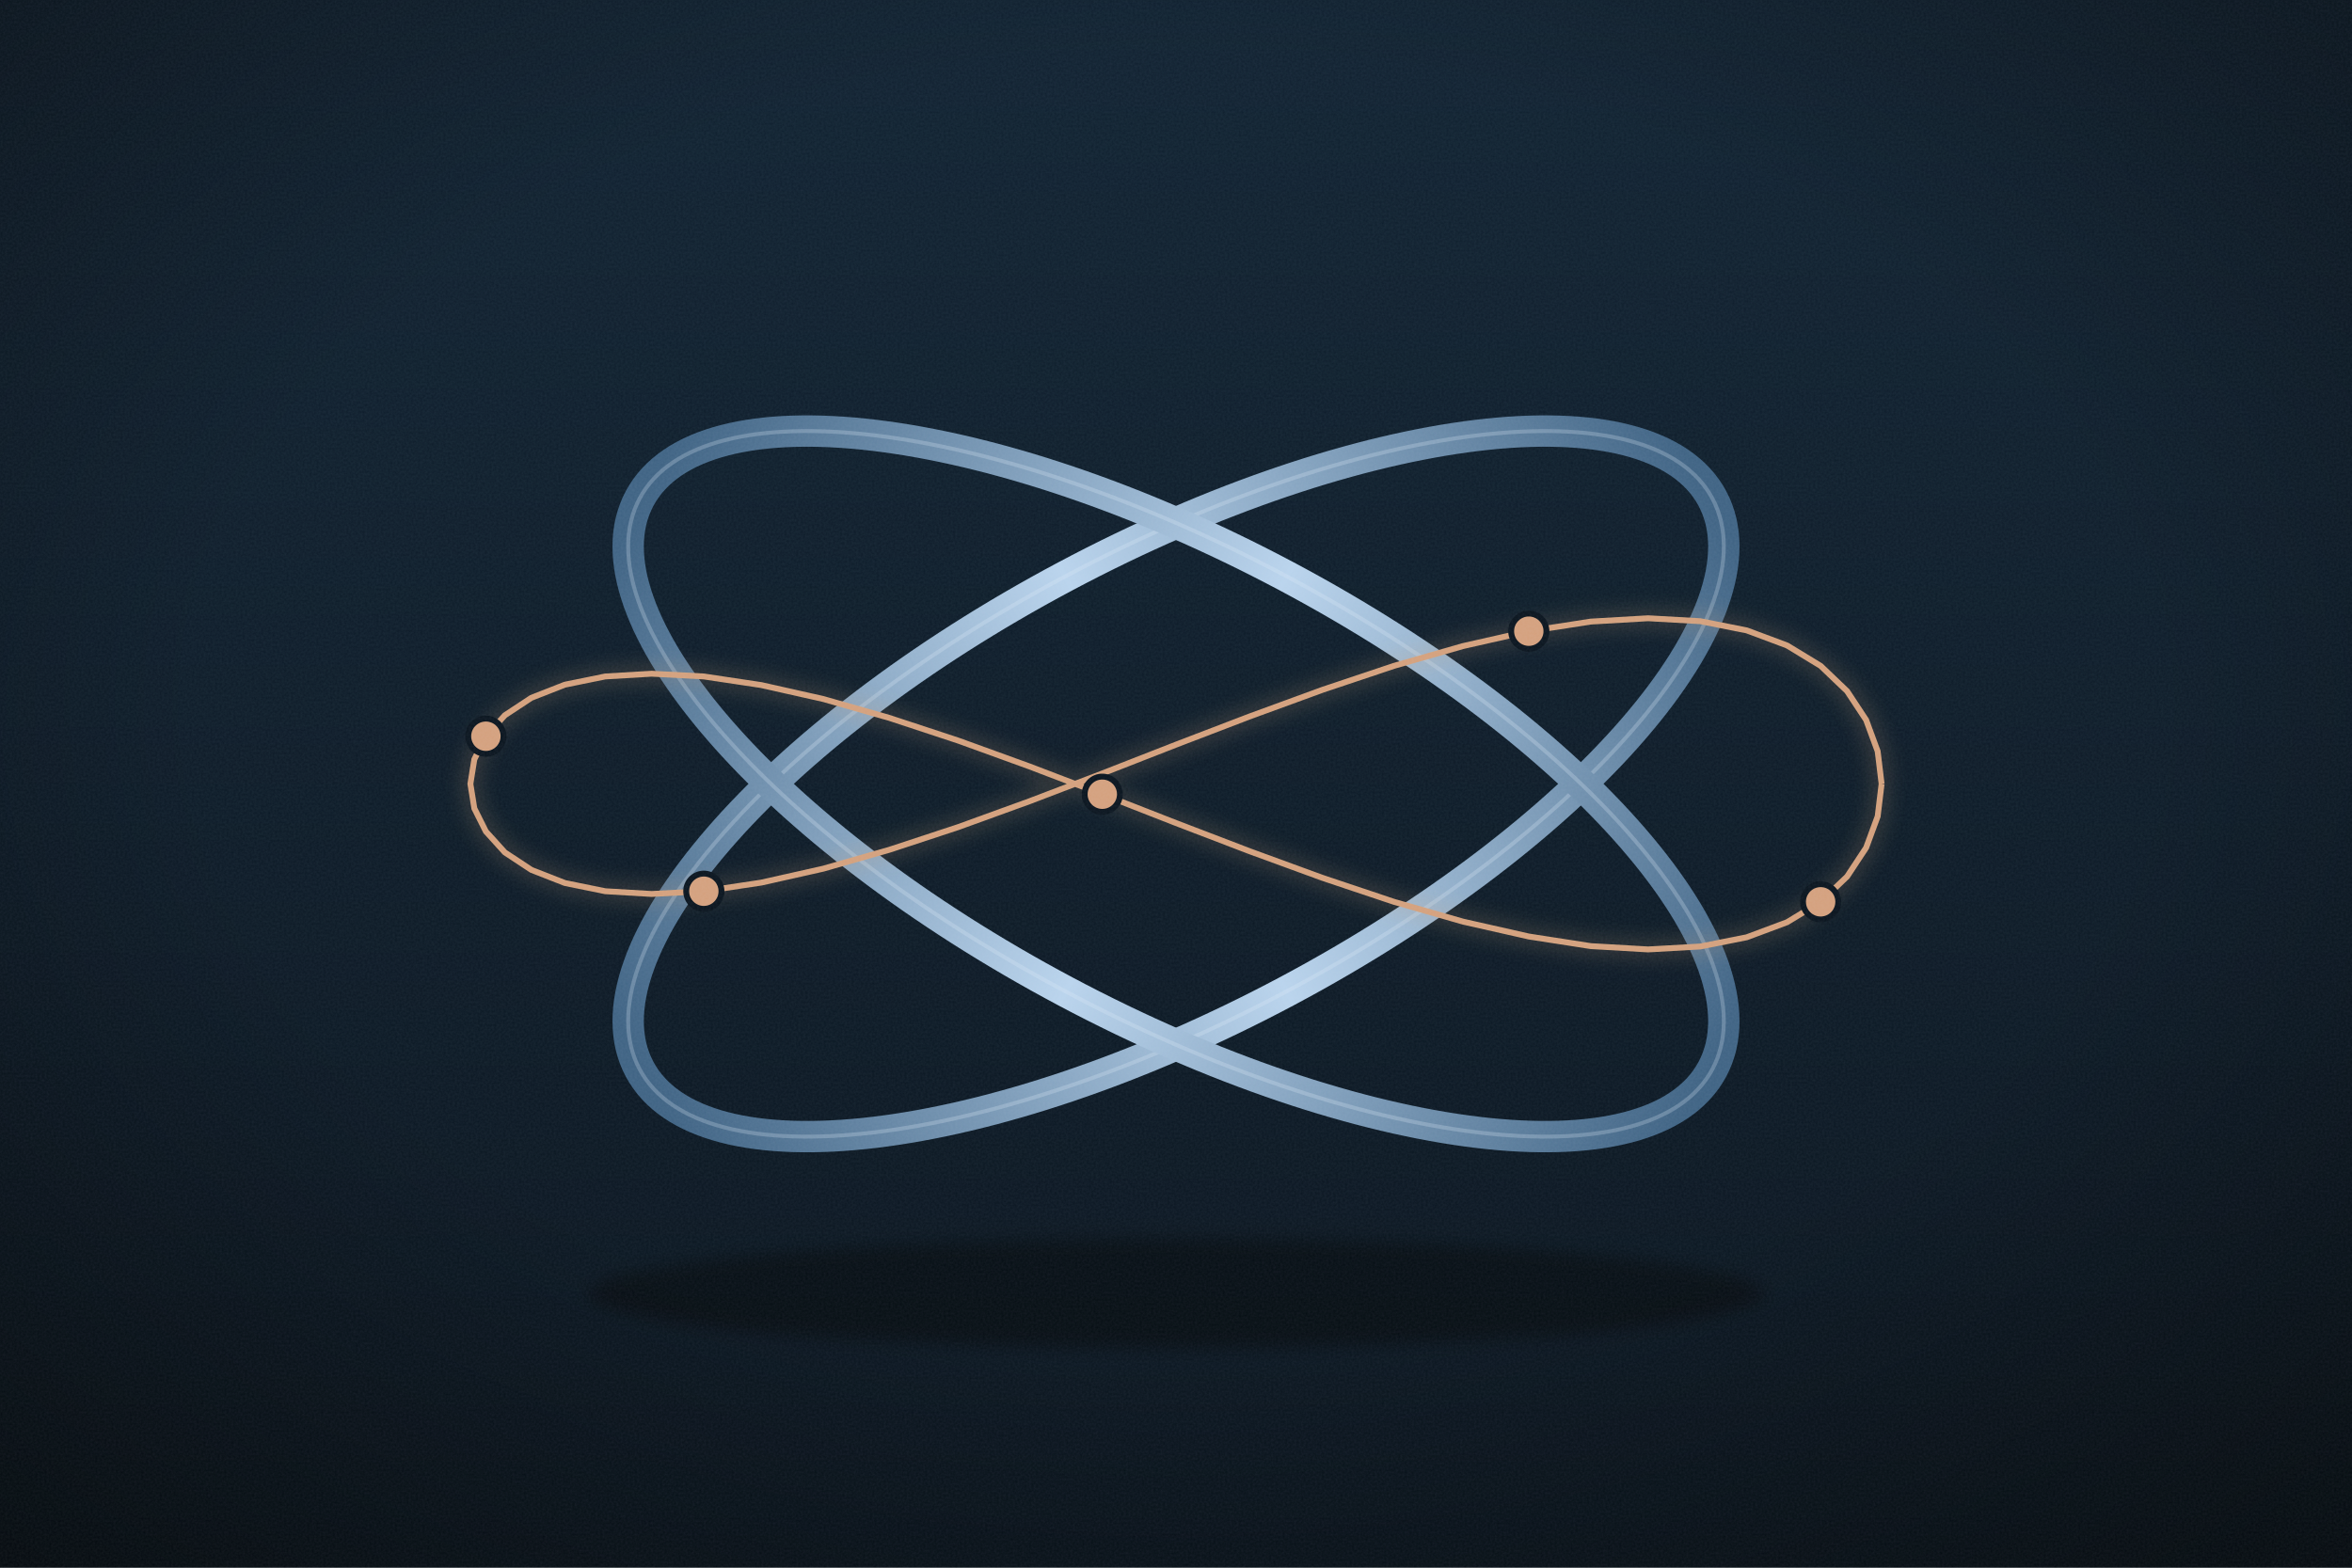
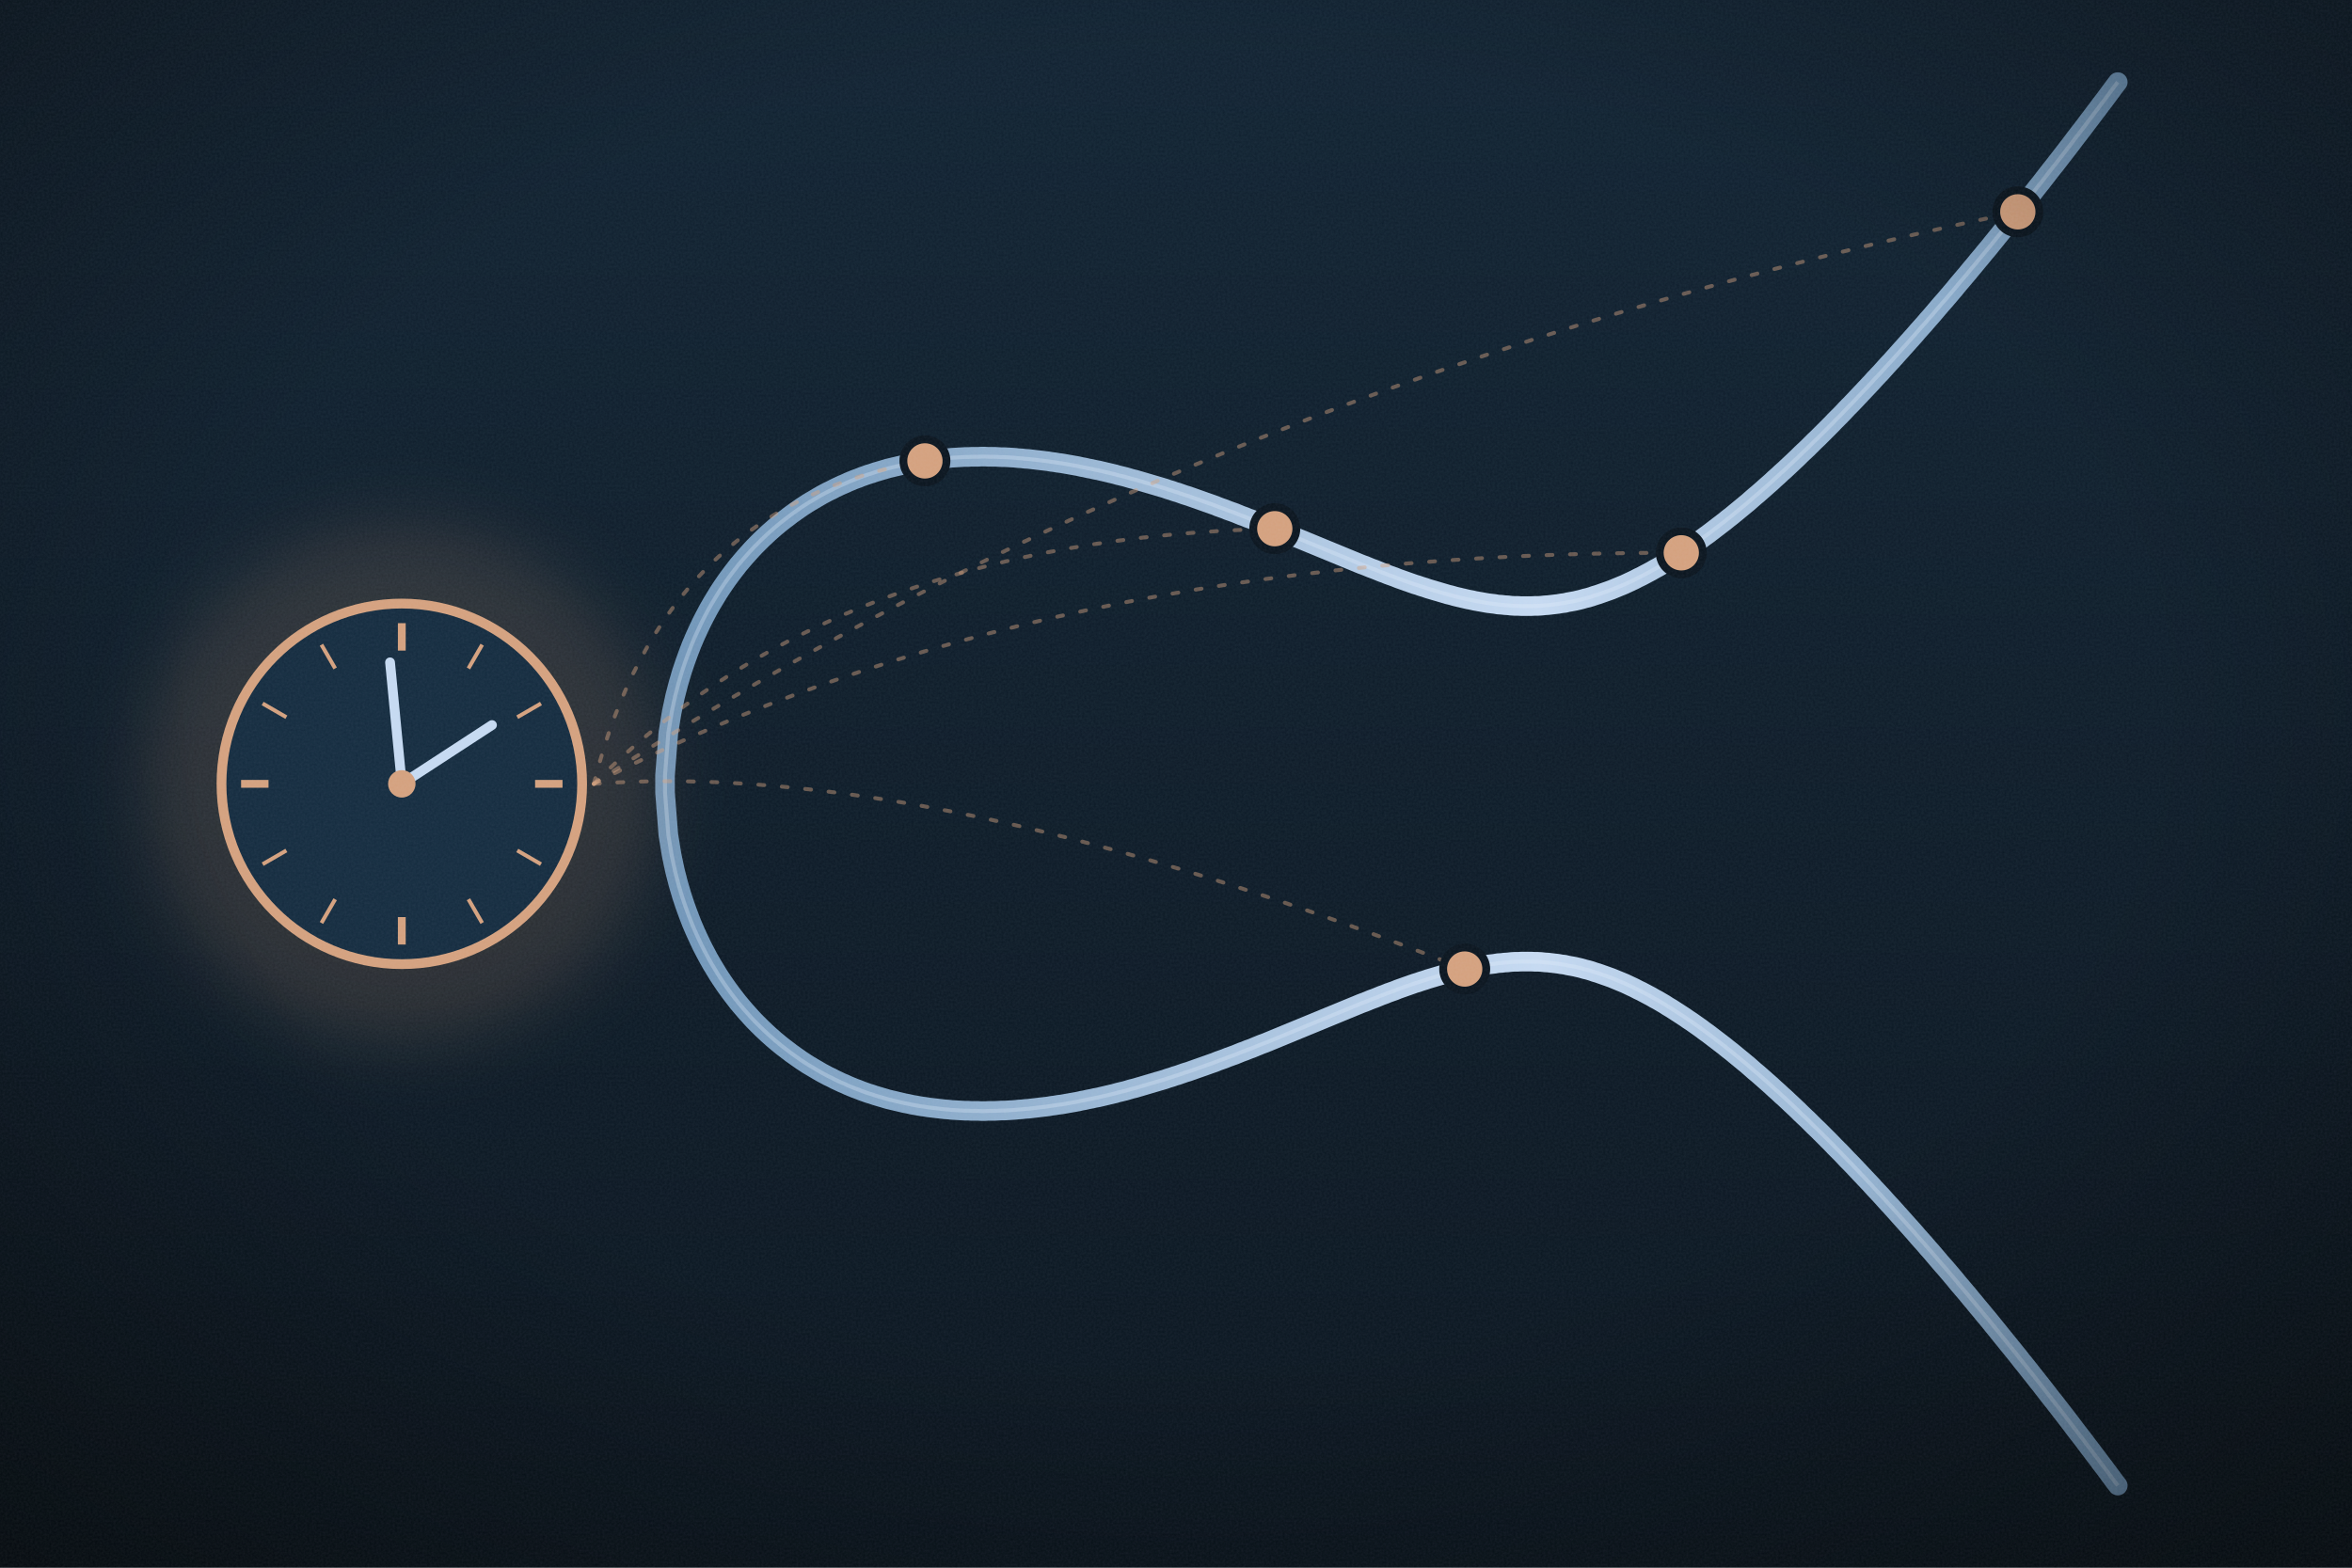
- <svg xmlns="http://www.w3.org/2000/svg" viewBox="0 0 1200 800" width="1200" height="800" role="img" aria-label="Two interlaced blue loops with a copper thread and small copper beads running through them">
+ <svg xmlns="http://www.w3.org/2000/svg" viewBox="0 0 1200 800" width="1200" height="800" role="img" aria-label="An elliptic curve with copper points traced back by dotted lines to a copper clock face">
  <defs>
    <linearGradient id="bg" x1="0" y1="0" x2="0" y2="1">
      <stop offset="0" stop-color="#0f2131" />
      <stop offset="1" stop-color="#08131d" />
    </linearGradient>
    <radialGradient id="vig" cx=".5" cy=".45" r=".75">
      <stop offset=".55" stop-color="#000" stop-opacity="0" />
      <stop offset="1" stop-color="#000" stop-opacity=".55" />
    </radialGradient>
    <filter id="grain" x="0" y="0" width="100%" height="100%">
      <feTurbulence type="fractalNoise" baseFrequency=".85" numOctaves="2" seed="7" result="n" />
      <feColorMatrix in="n" type="matrix" values="0 0 0 0 .8  0 0 0 0 .87  0 0 0 0 .95  0 0 0 .07 0" />
    </filter>
    <filter id="glow" x="-50%" y="-50%" width="200%" height="200%">
      <feGaussianBlur stdDeviation="18" />
    </filter>
    <filter id="soft" x="-20%" y="-20%" width="140%" height="140%">
      <feGaussianBlur stdDeviation="4" />
    </filter>
-     <linearGradient id="rib" x1="0" y1="0" x2="1" y2="0">
-       <stop offset="0" stop-color="#3e6283" />
-       <stop offset=".5" stop-color="#b9d3ec" />
-       <stop offset="1" stop-color="#3e6283" />
+     <linearGradient id="cv" x1="0" y1="0" x2="1" y2="0">
+       <stop offset="0" stop-color="#6d93b6" />
+       <stop offset=".6" stop-color="#c5d9f1" />
+       <stop offset="1" stop-color="#6d93b6" />
    </linearGradient>
  </defs>
  <rect width="1200" height="800" fill="url(#bg)" />
-   <ellipse cx="600" cy="660" rx="300" ry="28" fill="#000" opacity=".4" filter="url(#soft)" />
-   <ellipse cx="600" cy="400" rx="310" ry="120" fill="none" stroke="url(#rib)" stroke-width="16" transform="rotate(-28 600 400)" />
-   <ellipse cx="600" cy="400" rx="310" ry="120" fill="none" stroke="#e3effa" stroke-opacity=".25" stroke-width="2" transform="rotate(-28 600 400)" />
-   <ellipse cx="600" cy="400" rx="310" ry="120" fill="none" stroke="url(#rib)" stroke-width="16" transform="rotate(28 600 400)" />
-   <ellipse cx="600" cy="400" rx="310" ry="120" fill="none" stroke="#e3effa" stroke-opacity=".25" stroke-width="2" transform="rotate(28 600 400)" />
-   <path d="M960.0,400.0 L958.0,416.6 L952.1,432.6 L942.4,447.3 L928.9,460.2 L911.8,470.6 L891.2,478.3 L867.5,483.0 L840.9,484.5 L811.6,482.8 L780.0,477.9 L746.4,470.3 L711.2,460.2 L674.8,448.0 L637.6,434.4 L600.0,420.0 L562.4,405.3 L525.2,391.1 L488.8,377.9 L453.6,366.3 L420.0,356.7 L388.4,349.6 L359.1,345.2 L332.5,343.8 L308.8,345.2 L288.2,349.4 L271.1,356.1 L257.6,365.0 L247.9,375.7 L242.0,387.5 L240.0,400.0 L242.0,412.5 L247.9,424.3 L257.6,435.0 L271.1,443.9 L288.2,450.6 L308.8,454.8 L332.5,456.2 L359.1,454.8 L388.4,450.4 L420.0,443.3 L453.6,433.7 L488.8,422.1 L525.2,408.9 L562.4,394.7 L600.0,380.0 L637.6,365.6 L674.8,352.0 L711.2,339.8 L746.4,329.7 L780.0,322.1 L811.6,317.2 L840.9,315.5 L867.5,317.0 L891.2,321.7 L911.8,329.4 L928.9,339.8 L942.4,352.7 L952.1,367.4 L958.0,383.4 L960.0,400.0" fill="none" stroke="#d4a07d" stroke-width="3" />
-   <path d="M960.0,400.0 L958.0,416.6 L952.1,432.6 L942.4,447.3 L928.9,460.2 L911.8,470.6 L891.2,478.3 L867.5,483.0 L840.9,484.5 L811.6,482.8 L780.0,477.9 L746.4,470.3 L711.2,460.2 L674.8,448.0 L637.6,434.4 L600.0,420.0 L562.4,405.3 L525.2,391.1 L488.8,377.9 L453.6,366.3 L420.0,356.7 L388.4,349.6 L359.1,345.2 L332.5,343.8 L308.8,345.2 L288.2,349.4 L271.1,356.1 L257.6,365.0 L247.9,375.7 L242.0,387.5 L240.0,400.0 L242.0,412.5 L247.9,424.3 L257.6,435.0 L271.1,443.9 L288.2,450.6 L308.8,454.8 L332.5,456.2 L359.1,454.8 L388.4,450.4 L420.0,443.3 L453.6,433.7 L488.8,422.1 L525.2,408.9 L562.4,394.7 L600.0,380.0 L637.6,365.6 L674.8,352.0 L711.2,339.8 L746.4,329.7 L780.0,322.1 L811.6,317.2 L840.9,315.5 L867.5,317.0 L891.2,321.7 L911.8,329.4 L928.9,339.8 L942.4,352.7 L952.1,367.4 L958.0,383.4 L960.0,400.0" fill="none" stroke="#d4a07d" stroke-width="12" stroke-opacity=".15" filter="url(#soft)" />
-   <circle cx="928.9" cy="460.2" r="9" fill="#d4a07d" stroke="#08131d" stroke-width="3" />
-   <circle cx="562.4" cy="405.3" r="9" fill="#d4a07d" stroke="#08131d" stroke-width="3" />
-   <circle cx="247.9" cy="375.7" r="9" fill="#d4a07d" stroke="#08131d" stroke-width="3" />
-   <circle cx="359.1" cy="454.8" r="9" fill="#d4a07d" stroke="#08131d" stroke-width="3" />
-   <circle cx="780.0" cy="322.1" r="9" fill="#d4a07d" stroke="#08131d" stroke-width="3" />
+   <path d="M1080.5,41.9 L1078.8,44.1 L1077.1,46.4 L1075.4,48.7 L1073.7,51.0 L1072.0,53.2 L1070.3,55.5 L1068.6,57.7 L1066.9,60.0 L1065.2,62.2 L1063.5,64.5 L1061.8,66.7 L1060.1,68.9 L1058.4,71.1 L1056.7,73.4 L1055.0,75.6 L1053.3,77.8 L1051.6,80.0 L1049.9,82.2 L1048.2,84.4 L1046.5,86.5 L1044.8,88.7 L1043.1,90.9 L1041.4,93.1 L1039.7,95.2 L1038.0,97.4 L1036.3,99.5 L1034.6,101.7 L1032.9,103.8 L1031.2,105.9 L1029.5,108.1 L1027.8,110.2 L1026.1,112.3 L1024.4,114.4 L1022.7,116.5 L1021.0,118.6 L1019.3,120.7 L1017.6,122.8 L1015.9,124.9 L1014.2,127.0 L1012.5,129.0 L1010.8,131.1 L1009.1,133.1 L1007.4,135.2 L1005.7,137.2 L1004.0,139.3 L1002.3,141.3 L1000.6,143.3 L998.9,145.3 L997.2,147.4 L995.5,149.4 L993.8,151.4 L992.1,153.4 L990.4,155.3 L988.7,157.3 L987.0,159.3 L985.3,161.3 L983.6,163.2 L981.9,165.2 L980.2,167.1 L978.5,169.0 L976.8,171.0 L975.1,172.9 L973.4,174.8 L971.7,176.7 L970.0,178.6 L968.3,180.5 L966.6,182.4 L964.9,184.3 L963.2,186.1 L961.5,188.0 L959.8,189.9 L958.1,191.7 L956.4,193.5 L954.7,195.4 L953.0,197.2 L951.3,199.0 L949.6,200.8 L947.9,202.6 L946.2,204.4 L944.5,206.2 L942.8,207.9 L941.1,209.7 L939.4,211.5 L937.7,213.2 L936.0,214.9 L934.3,216.7 L932.6,218.4 L930.9,220.1 L929.2,221.8 L927.5,223.5 L925.8,225.1 L924.1,226.8 L922.4,228.5 L920.7,230.1 L919.0,231.7 L917.3,233.4 L915.6,235.0 L913.9,236.6 L912.2,238.2 L910.5,239.8 L908.8,241.3 L907.1,242.9 L905.4,244.4 L903.7,246.0 L902.0,247.5 L900.3,249.0 L898.6,250.5 L896.9,252.0 L895.2,253.4 L893.5,254.9 L891.8,256.4 L890.1,257.8 L888.4,259.2 L886.7,260.6 L885.0,262.0 L883.3,263.4 L881.6,264.7 L879.9,266.1 L878.2,267.4 L876.5,268.7 L874.8,270.0 L873.1,271.3 L871.4,272.6 L869.7,273.8 L868.0,275.1 L866.3,276.3 L864.6,277.5 L862.9,278.7 L861.2,279.8 L859.5,281.0 L857.8,282.1 L856.1,283.2 L854.4,284.3 L852.7,285.4 L851.0,286.4 L849.3,287.5 L847.6,288.5 L845.9,289.5 L844.2,290.4 L842.5,291.4 L840.8,292.3 L839.1,293.2 L837.4,294.1 L835.7,294.9 L834.0,295.8 L832.3,296.6 L830.6,297.4 L828.9,298.2 L827.2,298.9 L825.5,299.6 L823.8,300.3 L822.1,301.0 L820.4,301.6 L818.7,302.2 L817.0,302.8 L815.3,303.4 L813.6,303.9 L811.9,304.5 L810.2,305.0 L808.5,305.4 L806.8,305.9 L805.1,306.3 L803.4,306.7 L801.7,307.0 L800.0,307.3 L798.3,307.7 L796.6,307.9 L794.9,308.2 L793.2,308.4 L791.5,308.6 L789.8,308.8 L788.1,308.9 L786.4,309.1 L784.7,309.2 L783.0,309.2 L781.3,309.3 L779.6,309.3 L777.9,309.3 L776.2,309.3 L774.5,309.2 L772.8,309.2 L771.1,309.1 L769.4,308.9 L767.7,308.8 L766.0,308.6 L764.3,308.5 L762.6,308.2 L760.9,308.0 L759.2,307.8 L757.5,307.5 L755.8,307.2 L754.1,306.9 L752.4,306.6 L750.7,306.2 L749.0,305.9 L747.3,305.5 L745.6,305.1 L743.9,304.7 L742.2,304.3 L740.5,303.8 L738.8,303.4 L737.1,302.9 L735.4,302.4 L733.7,301.9 L732.0,301.4 L730.3,300.9 L728.6,300.4 L726.9,299.8 L725.2,299.3 L723.5,298.7 L721.8,298.2 L720.1,297.6 L718.4,297.0 L716.7,296.4 L715.0,295.8 L713.3,295.2 L711.6,294.5 L709.9,293.9 L708.2,293.3 L706.5,292.6 L704.8,292.0 L703.1,291.3 L701.4,290.6 L699.7,290.0 L698.0,289.3 L696.3,288.6 L694.6,288.0 L692.9,287.3 L691.2,286.6 L689.5,285.9 L687.8,285.2 L686.1,284.5 L684.4,283.8 L682.7,283.1 L681.0,282.4 L679.3,281.7 L677.6,281.0 L675.9,280.3 L674.2,279.6 L672.5,278.9 L670.8,278.2 L669.1,277.5 L667.4,276.8 L665.7,276.1 L664.0,275.4 L662.3,274.7 L660.6,274.0 L658.9,273.3 L657.2,272.6 L655.5,271.9 L653.8,271.2 L652.1,270.5 L650.4,269.8 L648.7,269.1 L647.0,268.4 L645.3,267.7 L643.6,267.1 L641.9,266.4 L640.2,265.7 L638.5,265.0 L636.8,264.4 L635.1,263.7 L633.4,263.1 L631.7,262.4 L630.0,261.7 L628.3,261.1 L626.6,260.5 L624.9,259.8 L623.2,259.2 L621.5,258.6 L619.8,257.9 L618.1,257.3 L616.4,256.7 L614.7,256.1 L613.0,255.5 L611.3,254.9 L609.6,254.3 L607.9,253.7 L606.2,253.1 L604.5,252.6 L602.8,252.0 L601.1,251.4 L599.4,250.9 L597.7,250.3 L596.0,249.8 L594.3,249.2 L592.6,248.7 L590.9,248.2 L589.2,247.7 L587.5,247.2 L585.8,246.7 L584.1,246.2 L582.4,245.7 L580.7,245.2 L579.0,244.7 L577.3,244.3 L575.6,243.8 L573.9,243.3 L572.2,242.9 L570.5,242.5 L568.8,242.0 L567.1,241.6 L565.4,241.2 L563.7,240.8 L562.0,240.4 L560.3,240.0 L558.6,239.7 L556.9,239.3 L555.2,239.0 L553.5,238.6 L551.8,238.3 L550.1,237.9 L548.4,237.6 L546.7,237.3 L545.0,237.0 L543.3,236.7 L541.6,236.4 L539.9,236.2 L538.2,235.9 L536.5,235.7 L534.8,235.4 L533.1,235.2 L531.4,235.0 L529.7,234.8 L528.0,234.6 L526.3,234.4 L524.6,234.2 L522.9,234.1 L521.2,233.9 L519.5,233.8 L517.8,233.6 L516.1,233.5 L514.4,233.4 L512.7,233.3 L511.0,233.3 L509.3,233.2 L507.6,233.1 L505.9,233.1 L504.2,233.1 L502.5,233.0 L500.8,233.0 L499.1,233.1 L497.4,233.1 L495.7,233.1 L494.0,233.2 L492.3,233.2 L490.6,233.3 L488.9,233.4 L487.2,233.5 L485.5,233.6 L483.8,233.8 L482.1,233.9 L480.4,234.1 L478.7,234.3 L477.0,234.5 L475.3,234.7 L473.6,234.9 L471.9,235.2 L470.2,235.4 L468.5,235.7 L466.8,236.0 L465.1,236.3 L463.4,236.7 L461.7,237.0 L460.0,237.4 L458.3,237.8 L456.6,238.2 L454.9,238.6 L453.2,239.0 L451.5,239.5 L449.8,240.0 L448.1,240.5 L446.4,241.0 L444.7,241.6 L443.0,242.1 L441.3,242.7 L439.6,243.3 L437.9,244.0 L436.2,244.6 L434.5,245.3 L432.8,246.0 L431.1,246.8 L429.4,247.5 L427.7,248.3 L426.0,249.1 L424.3,250.0 L422.6,250.8 L420.9,251.7 L419.2,252.6 L417.5,253.6 L415.8,254.6 L414.1,255.6 L412.4,256.6 L410.7,257.7 L409.0,258.8 L407.3,260.0 L405.6,261.2 L403.9,262.4 L402.2,263.7 L400.5,265.0 L398.8,266.3 L397.1,267.7 L395.4,269.1 L393.7,270.6 L392.0,272.1 L390.3,273.7 L388.6,275.3 L386.9,277.0 L385.2,278.7 L383.5,280.5 L381.8,282.4 L380.1,284.3 L378.4,286.3 L376.7,288.3 L375.0,290.5 L373.3,292.7 L371.6,295.0 L369.9,297.4 L368.2,299.9 L366.5,302.5 L364.8,305.3 L363.1,308.1 L361.4,311.1 L359.7,314.3 L358.0,317.6 L356.3,321.2 L354.6,324.9 L352.9,328.9 L351.2,333.3 L349.5,338.0 L347.8,343.1 L346.1,348.9 L344.4,355.5 L342.7,363.5 L341.0,373.9 L339.3,395.6 L339.3,404.4 L341.0,426.1 L342.7,436.5 L344.4,444.5 L346.1,451.1 L347.8,456.9 L349.5,462.0 L351.2,466.7 L352.9,471.1 L354.6,475.1 L356.3,478.8 L358.0,482.4 L359.7,485.7 L361.4,488.9 L363.1,491.9 L364.8,494.7 L366.5,497.5 L368.2,500.1 L369.9,502.6 L371.6,505.0 L373.3,507.3 L375.0,509.5 L376.7,511.7 L378.4,513.7 L380.1,515.7 L381.8,517.6 L383.5,519.5 L385.2,521.3 L386.9,523.0 L388.6,524.7 L390.3,526.3 L392.0,527.9 L393.7,529.4 L395.4,530.9 L397.1,532.3 L398.8,533.7 L400.5,535.0 L402.2,536.3 L403.9,537.6 L405.6,538.8 L407.3,540.0 L409.0,541.2 L410.7,542.3 L412.4,543.4 L414.1,544.4 L415.8,545.4 L417.5,546.4 L419.2,547.4 L420.9,548.3 L422.6,549.2 L424.3,550.0 L426.0,550.9 L427.7,551.7 L429.4,552.5 L431.1,553.2 L432.8,554.0 L434.5,554.7 L436.2,555.4 L437.9,556.0 L439.6,556.7 L441.3,557.3 L443.0,557.9 L444.7,558.4 L446.4,559.0 L448.1,559.5 L449.8,560.0 L451.5,560.5 L453.2,561.0 L454.9,561.4 L456.6,561.8 L458.3,562.2 L460.0,562.6 L461.7,563.0 L463.4,563.3 L465.1,563.7 L466.8,564.0 L468.5,564.3 L470.2,564.6 L471.9,564.8 L473.6,565.1 L475.3,565.3 L477.0,565.5 L478.7,565.7 L480.4,565.9 L482.1,566.1 L483.8,566.2 L485.5,566.4 L487.2,566.5 L488.9,566.6 L490.6,566.7 L492.3,566.8 L494.0,566.8 L495.7,566.9 L497.4,566.9 L499.1,566.9 L500.8,567.0 L502.5,567.0 L504.2,566.9 L505.9,566.9 L507.6,566.9 L509.3,566.8 L511.0,566.7 L512.7,566.7 L514.4,566.6 L516.1,566.5 L517.8,566.4 L519.5,566.2 L521.2,566.1 L522.9,565.9 L524.6,565.8 L526.3,565.6 L528.0,565.4 L529.7,565.2 L531.4,565.0 L533.1,564.8 L534.8,564.6 L536.5,564.3 L538.2,564.1 L539.9,563.8 L541.6,563.6 L543.3,563.3 L545.0,563.0 L546.7,562.7 L548.4,562.4 L550.1,562.1 L551.8,561.7 L553.5,561.4 L555.2,561.0 L556.9,560.7 L558.6,560.3 L560.3,560.0 L562.0,559.6 L563.7,559.2 L565.4,558.8 L567.1,558.4 L568.8,558.0 L570.5,557.5 L572.2,557.1 L573.9,556.7 L575.6,556.2 L577.3,555.7 L579.0,555.3 L580.7,554.8 L582.4,554.3 L584.1,553.8 L585.8,553.3 L587.5,552.8 L589.2,552.3 L590.9,551.8 L592.6,551.3 L594.3,550.8 L596.0,550.2 L597.7,549.7 L599.4,549.1 L601.1,548.6 L602.8,548.0 L604.5,547.4 L606.2,546.9 L607.9,546.3 L609.6,545.7 L611.3,545.1 L613.0,544.5 L614.7,543.9 L616.4,543.3 L618.1,542.7 L619.8,542.1 L621.5,541.4 L623.2,540.8 L624.9,540.2 L626.6,539.5 L628.3,538.9 L630.0,538.3 L631.7,537.6 L633.4,536.9 L635.1,536.3 L636.8,535.6 L638.5,535.0 L640.2,534.3 L641.9,533.6 L643.6,532.9 L645.3,532.3 L647.0,531.6 L648.7,530.9 L650.4,530.2 L652.1,529.5 L653.8,528.8 L655.5,528.1 L657.2,527.4 L658.9,526.7 L660.6,526.0 L662.3,525.3 L664.0,524.6 L665.7,523.9 L667.4,523.2 L669.1,522.5 L670.8,521.8 L672.5,521.1 L674.2,520.4 L675.9,519.7 L677.6,519.0 L679.3,518.3 L681.0,517.6 L682.7,516.9 L684.4,516.2 L686.1,515.5 L687.8,514.8 L689.5,514.1 L691.2,513.4 L692.9,512.7 L694.6,512.0 L696.3,511.4 L698.0,510.7 L699.7,510.0 L701.4,509.4 L703.1,508.7 L704.8,508.0 L706.5,507.4 L708.2,506.7 L709.9,506.1 L711.6,505.5 L713.3,504.8 L715.0,504.2 L716.7,503.6 L718.4,503.0 L720.1,502.4 L721.8,501.8 L723.5,501.3 L725.2,500.7 L726.9,500.2 L728.6,499.6 L730.3,499.1 L732.0,498.6 L733.7,498.1 L735.4,497.6 L737.1,497.1 L738.8,496.6 L740.5,496.2 L742.2,495.7 L743.9,495.3 L745.6,494.9 L747.3,494.5 L749.0,494.1 L750.7,493.8 L752.4,493.4 L754.1,493.1 L755.8,492.8 L757.5,492.5 L759.2,492.2 L760.9,492.0 L762.6,491.8 L764.3,491.5 L766.0,491.4 L767.7,491.2 L769.4,491.1 L771.1,490.9 L772.8,490.8 L774.5,490.8 L776.2,490.7 L777.9,490.7 L779.6,490.7 L781.3,490.7 L783.0,490.8 L784.7,490.8 L786.4,490.9 L788.1,491.1 L789.8,491.2 L791.5,491.4 L793.2,491.6 L794.9,491.8 L796.6,492.1 L798.3,492.3 L800.0,492.7 L801.7,493.0 L803.4,493.3 L805.1,493.7 L806.8,494.1 L808.5,494.6 L810.2,495.0 L811.9,495.5 L813.6,496.1 L815.3,496.6 L817.0,497.2 L818.7,497.8 L820.4,498.4 L822.1,499.0 L823.8,499.7 L825.5,500.4 L827.2,501.1 L828.9,501.8 L830.6,502.6 L832.3,503.4 L834.0,504.2 L835.7,505.1 L837.4,505.9 L839.1,506.8 L840.8,507.7 L842.5,508.6 L844.2,509.6 L845.9,510.5 L847.6,511.5 L849.3,512.5 L851.0,513.6 L852.7,514.6 L854.4,515.7 L856.1,516.8 L857.8,517.9 L859.5,519.0 L861.2,520.2 L862.9,521.3 L864.6,522.5 L866.3,523.7 L868.0,524.9 L869.7,526.2 L871.4,527.4 L873.1,528.7 L874.8,530.0 L876.5,531.3 L878.2,532.6 L879.9,533.9 L881.6,535.3 L883.3,536.6 L885.0,538.0 L886.7,539.4 L888.4,540.8 L890.1,542.2 L891.8,543.6 L893.5,545.1 L895.2,546.6 L896.9,548.0 L898.6,549.5 L900.3,551.0 L902.0,552.5 L903.7,554.0 L905.4,555.6 L907.1,557.1 L908.8,558.7 L910.5,560.2 L912.2,561.8 L913.9,563.4 L915.6,565.0 L917.3,566.6 L919.0,568.3 L920.7,569.9 L922.4,571.5 L924.1,573.2 L925.8,574.9 L927.5,576.5 L929.2,578.2 L930.9,579.9 L932.6,581.6 L934.3,583.3 L936.0,585.1 L937.7,586.8 L939.4,588.5 L941.1,590.3 L942.8,592.1 L944.5,593.8 L946.2,595.6 L947.9,597.4 L949.6,599.2 L951.3,601.0 L953.0,602.8 L954.7,604.6 L956.4,606.5 L958.1,608.3 L959.8,610.1 L961.5,612.0 L963.2,613.9 L964.9,615.7 L966.6,617.6 L968.3,619.5 L970.0,621.4 L971.7,623.3 L973.4,625.2 L975.1,627.1 L976.8,629.0 L978.5,631.0 L980.2,632.9 L981.9,634.8 L983.6,636.8 L985.3,638.7 L987.0,640.7 L988.7,642.7 L990.4,644.7 L992.1,646.6 L993.8,648.6 L995.5,650.6 L997.2,652.6 L998.9,654.7 L1000.6,656.7 L1002.3,658.7 L1004.0,660.7 L1005.7,662.8 L1007.4,664.8 L1009.1,666.9 L1010.8,668.9 L1012.5,671.0 L1014.2,673.0 L1015.9,675.1 L1017.6,677.2 L1019.3,679.3 L1021.0,681.4 L1022.7,683.5 L1024.4,685.6 L1026.1,687.7 L1027.8,689.8 L1029.5,691.9 L1031.2,694.1 L1032.9,696.2 L1034.6,698.3 L1036.3,700.5 L1038.0,702.6 L1039.7,704.8 L1041.4,706.9 L1043.1,709.1 L1044.8,711.3 L1046.5,713.5 L1048.2,715.6 L1049.9,717.8 L1051.6,720.0 L1053.3,722.2 L1055.0,724.4 L1056.7,726.6 L1058.4,728.9 L1060.1,731.1 L1061.8,733.3 L1063.5,735.5 L1065.2,737.8 L1066.9,740.0 L1068.6,742.3 L1070.3,744.5 L1072.0,746.8 L1073.7,749.0 L1075.4,751.3 L1077.1,753.6 L1078.8,755.9 L1080.5,758.1" fill="none" stroke="url(#cv)" stroke-width="10" stroke-linecap="round" />
+   <path d="M1080.5,41.9 L1078.8,44.1 L1077.1,46.4 L1075.4,48.7 L1073.7,51.0 L1072.0,53.2 L1070.3,55.5 L1068.6,57.7 L1066.9,60.0 L1065.2,62.2 L1063.5,64.5 L1061.8,66.7 L1060.1,68.9 L1058.4,71.1 L1056.7,73.4 L1055.0,75.6 L1053.3,77.8 L1051.6,80.0 L1049.9,82.2 L1048.2,84.4 L1046.5,86.5 L1044.8,88.7 L1043.1,90.9 L1041.4,93.1 L1039.7,95.2 L1038.0,97.4 L1036.3,99.5 L1034.6,101.7 L1032.9,103.8 L1031.2,105.9 L1029.5,108.1 L1027.8,110.2 L1026.1,112.3 L1024.4,114.4 L1022.7,116.5 L1021.0,118.6 L1019.3,120.7 L1017.6,122.8 L1015.9,124.9 L1014.2,127.0 L1012.5,129.0 L1010.8,131.1 L1009.1,133.1 L1007.4,135.2 L1005.7,137.2 L1004.0,139.3 L1002.3,141.3 L1000.6,143.3 L998.9,145.3 L997.2,147.4 L995.5,149.4 L993.8,151.4 L992.1,153.4 L990.4,155.3 L988.7,157.3 L987.0,159.3 L985.3,161.3 L983.6,163.2 L981.9,165.2 L980.2,167.1 L978.5,169.0 L976.8,171.0 L975.1,172.9 L973.4,174.8 L971.7,176.7 L970.0,178.6 L968.3,180.5 L966.6,182.4 L964.9,184.3 L963.2,186.1 L961.5,188.0 L959.8,189.9 L958.1,191.7 L956.4,193.5 L954.7,195.4 L953.0,197.2 L951.3,199.0 L949.6,200.8 L947.9,202.6 L946.2,204.4 L944.5,206.2 L942.8,207.9 L941.1,209.7 L939.4,211.5 L937.7,213.2 L936.0,214.9 L934.3,216.7 L932.6,218.4 L930.9,220.1 L929.2,221.8 L927.5,223.5 L925.8,225.1 L924.1,226.8 L922.4,228.5 L920.7,230.1 L919.0,231.7 L917.3,233.4 L915.6,235.0 L913.9,236.6 L912.2,238.2 L910.5,239.8 L908.8,241.3 L907.1,242.9 L905.4,244.4 L903.7,246.0 L902.0,247.5 L900.3,249.0 L898.6,250.5 L896.9,252.0 L895.2,253.4 L893.5,254.9 L891.8,256.4 L890.1,257.8 L888.4,259.2 L886.7,260.6 L885.0,262.0 L883.3,263.4 L881.6,264.7 L879.9,266.1 L878.2,267.4 L876.5,268.7 L874.8,270.0 L873.1,271.3 L871.4,272.6 L869.7,273.8 L868.0,275.1 L866.3,276.3 L864.6,277.5 L862.9,278.7 L861.2,279.8 L859.5,281.0 L857.8,282.1 L856.1,283.2 L854.4,284.3 L852.7,285.4 L851.0,286.4 L849.3,287.5 L847.6,288.5 L845.9,289.5 L844.2,290.4 L842.5,291.4 L840.8,292.3 L839.1,293.2 L837.4,294.1 L835.7,294.9 L834.0,295.8 L832.3,296.6 L830.6,297.4 L828.9,298.2 L827.2,298.9 L825.5,299.6 L823.8,300.3 L822.1,301.0 L820.4,301.6 L818.7,302.2 L817.0,302.8 L815.3,303.4 L813.6,303.9 L811.9,304.5 L810.2,305.0 L808.5,305.4 L806.8,305.9 L805.1,306.3 L803.4,306.7 L801.7,307.0 L800.0,307.3 L798.3,307.7 L796.6,307.9 L794.9,308.2 L793.2,308.4 L791.5,308.6 L789.8,308.8 L788.1,308.9 L786.4,309.1 L784.7,309.2 L783.0,309.2 L781.3,309.3 L779.6,309.3 L777.9,309.3 L776.2,309.3 L774.5,309.2 L772.8,309.2 L771.1,309.1 L769.4,308.9 L767.7,308.8 L766.0,308.6 L764.3,308.5 L762.6,308.2 L760.9,308.0 L759.2,307.8 L757.5,307.5 L755.8,307.2 L754.1,306.9 L752.4,306.6 L750.7,306.2 L749.0,305.9 L747.3,305.5 L745.6,305.1 L743.9,304.7 L742.2,304.3 L740.5,303.8 L738.8,303.4 L737.1,302.9 L735.4,302.4 L733.7,301.9 L732.0,301.4 L730.3,300.9 L728.6,300.4 L726.9,299.8 L725.2,299.3 L723.5,298.7 L721.8,298.2 L720.1,297.6 L718.4,297.0 L716.7,296.4 L715.0,295.8 L713.3,295.2 L711.6,294.5 L709.9,293.9 L708.2,293.3 L706.5,292.6 L704.8,292.0 L703.1,291.3 L701.4,290.6 L699.7,290.0 L698.0,289.3 L696.3,288.6 L694.6,288.0 L692.9,287.3 L691.2,286.6 L689.5,285.9 L687.8,285.2 L686.1,284.5 L684.4,283.8 L682.7,283.1 L681.0,282.4 L679.3,281.7 L677.6,281.0 L675.9,280.3 L674.2,279.6 L672.5,278.9 L670.8,278.2 L669.1,277.5 L667.4,276.8 L665.7,276.1 L664.0,275.4 L662.3,274.7 L660.6,274.0 L658.9,273.3 L657.2,272.6 L655.5,271.9 L653.8,271.2 L652.1,270.5 L650.4,269.8 L648.7,269.1 L647.0,268.4 L645.3,267.7 L643.6,267.1 L641.9,266.4 L640.2,265.7 L638.5,265.0 L636.8,264.4 L635.1,263.7 L633.4,263.1 L631.7,262.4 L630.0,261.7 L628.3,261.1 L626.6,260.5 L624.9,259.8 L623.2,259.2 L621.5,258.6 L619.8,257.9 L618.1,257.3 L616.4,256.7 L614.7,256.1 L613.0,255.5 L611.3,254.9 L609.6,254.3 L607.9,253.7 L606.2,253.1 L604.5,252.6 L602.8,252.0 L601.1,251.4 L599.4,250.9 L597.7,250.3 L596.0,249.8 L594.3,249.2 L592.6,248.7 L590.9,248.2 L589.2,247.7 L587.5,247.2 L585.8,246.7 L584.1,246.2 L582.4,245.7 L580.7,245.2 L579.0,244.7 L577.3,244.3 L575.6,243.8 L573.9,243.3 L572.2,242.9 L570.5,242.5 L568.8,242.0 L567.1,241.6 L565.4,241.2 L563.7,240.8 L562.0,240.4 L560.3,240.0 L558.6,239.7 L556.9,239.3 L555.2,239.0 L553.5,238.6 L551.8,238.3 L550.1,237.9 L548.4,237.6 L546.7,237.3 L545.0,237.0 L543.3,236.7 L541.6,236.4 L539.9,236.2 L538.2,235.9 L536.5,235.7 L534.8,235.4 L533.1,235.2 L531.4,235.0 L529.7,234.8 L528.0,234.6 L526.3,234.4 L524.6,234.2 L522.9,234.1 L521.2,233.9 L519.5,233.8 L517.8,233.6 L516.1,233.5 L514.4,233.4 L512.7,233.3 L511.0,233.3 L509.3,233.2 L507.6,233.1 L505.9,233.1 L504.2,233.1 L502.5,233.0 L500.8,233.0 L499.1,233.1 L497.4,233.1 L495.7,233.1 L494.0,233.2 L492.3,233.2 L490.6,233.3 L488.9,233.4 L487.2,233.5 L485.5,233.6 L483.8,233.8 L482.1,233.9 L480.4,234.1 L478.7,234.3 L477.0,234.5 L475.3,234.7 L473.6,234.9 L471.9,235.2 L470.2,235.4 L468.5,235.7 L466.8,236.0 L465.1,236.3 L463.4,236.7 L461.7,237.0 L460.0,237.4 L458.3,237.8 L456.6,238.2 L454.9,238.6 L453.2,239.0 L451.5,239.5 L449.8,240.0 L448.1,240.5 L446.4,241.0 L444.7,241.6 L443.0,242.1 L441.3,242.7 L439.6,243.3 L437.9,244.0 L436.2,244.6 L434.5,245.3 L432.8,246.0 L431.1,246.8 L429.4,247.5 L427.7,248.3 L426.0,249.1 L424.3,250.0 L422.6,250.8 L420.9,251.7 L419.2,252.6 L417.5,253.6 L415.8,254.6 L414.1,255.6 L412.4,256.6 L410.7,257.7 L409.0,258.8 L407.3,260.0 L405.6,261.2 L403.9,262.4 L402.2,263.7 L400.5,265.0 L398.8,266.3 L397.1,267.7 L395.4,269.1 L393.7,270.6 L392.0,272.1 L390.3,273.7 L388.6,275.3 L386.9,277.0 L385.2,278.7 L383.5,280.5 L381.8,282.4 L380.1,284.3 L378.4,286.3 L376.7,288.3 L375.0,290.5 L373.3,292.7 L371.6,295.0 L369.9,297.4 L368.2,299.9 L366.5,302.5 L364.8,305.3 L363.1,308.1 L361.4,311.1 L359.7,314.3 L358.0,317.6 L356.3,321.2 L354.6,324.9 L352.9,328.9 L351.2,333.3 L349.5,338.0 L347.8,343.1 L346.1,348.9 L344.4,355.5 L342.7,363.5 L341.0,373.9 L339.3,395.6 L339.3,404.4 L341.0,426.1 L342.7,436.5 L344.4,444.5 L346.1,451.1 L347.8,456.9 L349.5,462.0 L351.2,466.7 L352.9,471.1 L354.6,475.1 L356.3,478.8 L358.0,482.4 L359.7,485.7 L361.4,488.9 L363.1,491.9 L364.8,494.7 L366.5,497.5 L368.2,500.1 L369.9,502.6 L371.6,505.0 L373.3,507.3 L375.0,509.5 L376.7,511.7 L378.4,513.7 L380.1,515.7 L381.8,517.6 L383.5,519.5 L385.2,521.3 L386.9,523.0 L388.6,524.7 L390.3,526.3 L392.0,527.9 L393.7,529.4 L395.4,530.9 L397.1,532.3 L398.8,533.7 L400.5,535.0 L402.2,536.3 L403.9,537.6 L405.6,538.8 L407.3,540.0 L409.0,541.2 L410.7,542.3 L412.4,543.4 L414.1,544.4 L415.8,545.4 L417.5,546.4 L419.2,547.4 L420.9,548.3 L422.6,549.2 L424.3,550.0 L426.0,550.9 L427.7,551.7 L429.4,552.5 L431.1,553.2 L432.8,554.0 L434.5,554.7 L436.2,555.4 L437.9,556.0 L439.6,556.7 L441.3,557.3 L443.0,557.9 L444.7,558.4 L446.4,559.0 L448.1,559.5 L449.8,560.0 L451.5,560.5 L453.2,561.0 L454.9,561.4 L456.6,561.8 L458.3,562.2 L460.0,562.6 L461.7,563.0 L463.4,563.3 L465.1,563.7 L466.8,564.0 L468.5,564.3 L470.2,564.6 L471.9,564.8 L473.6,565.1 L475.3,565.3 L477.0,565.5 L478.7,565.7 L480.4,565.9 L482.1,566.1 L483.8,566.2 L485.5,566.4 L487.2,566.5 L488.9,566.6 L490.6,566.7 L492.3,566.8 L494.0,566.8 L495.7,566.9 L497.4,566.9 L499.1,566.9 L500.8,567.0 L502.5,567.0 L504.2,566.9 L505.9,566.9 L507.6,566.9 L509.3,566.8 L511.0,566.7 L512.7,566.7 L514.4,566.6 L516.1,566.5 L517.8,566.4 L519.5,566.2 L521.2,566.1 L522.9,565.9 L524.6,565.8 L526.3,565.6 L528.0,565.4 L529.7,565.2 L531.4,565.0 L533.1,564.8 L534.8,564.6 L536.5,564.3 L538.2,564.1 L539.9,563.8 L541.6,563.6 L543.3,563.3 L545.0,563.0 L546.7,562.7 L548.4,562.4 L550.1,562.1 L551.8,561.7 L553.5,561.4 L555.2,561.0 L556.9,560.7 L558.6,560.3 L560.3,560.0 L562.0,559.6 L563.7,559.2 L565.4,558.8 L567.1,558.4 L568.8,558.0 L570.5,557.5 L572.2,557.1 L573.9,556.7 L575.6,556.2 L577.3,555.7 L579.0,555.3 L580.7,554.8 L582.4,554.3 L584.1,553.8 L585.8,553.3 L587.5,552.8 L589.2,552.3 L590.9,551.8 L592.6,551.3 L594.3,550.8 L596.0,550.2 L597.7,549.7 L599.4,549.1 L601.1,548.6 L602.8,548.0 L604.5,547.4 L606.2,546.9 L607.9,546.3 L609.6,545.7 L611.3,545.1 L613.0,544.5 L614.7,543.9 L616.4,543.3 L618.1,542.7 L619.8,542.1 L621.5,541.4 L623.2,540.8 L624.9,540.2 L626.6,539.5 L628.3,538.9 L630.0,538.3 L631.7,537.6 L633.4,536.9 L635.1,536.3 L636.8,535.6 L638.5,535.0 L640.2,534.3 L641.9,533.6 L643.6,532.9 L645.3,532.3 L647.0,531.6 L648.7,530.9 L650.4,530.2 L652.1,529.5 L653.8,528.8 L655.5,528.1 L657.2,527.4 L658.9,526.7 L660.6,526.0 L662.3,525.3 L664.0,524.6 L665.7,523.9 L667.4,523.2 L669.1,522.5 L670.8,521.8 L672.5,521.1 L674.2,520.4 L675.9,519.7 L677.6,519.0 L679.3,518.3 L681.0,517.6 L682.7,516.9 L684.4,516.2 L686.1,515.5 L687.8,514.8 L689.5,514.1 L691.2,513.4 L692.9,512.7 L694.6,512.0 L696.3,511.4 L698.0,510.7 L699.7,510.0 L701.4,509.4 L703.1,508.7 L704.8,508.0 L706.5,507.4 L708.2,506.7 L709.9,506.1 L711.6,505.5 L713.3,504.8 L715.0,504.2 L716.7,503.6 L718.4,503.0 L720.1,502.4 L721.8,501.8 L723.5,501.3 L725.2,500.7 L726.9,500.2 L728.6,499.6 L730.3,499.1 L732.0,498.6 L733.7,498.1 L735.4,497.6 L737.1,497.1 L738.8,496.6 L740.5,496.2 L742.2,495.7 L743.9,495.3 L745.6,494.9 L747.3,494.5 L749.0,494.1 L750.7,493.8 L752.4,493.4 L754.1,493.1 L755.8,492.8 L757.5,492.5 L759.2,492.2 L760.9,492.0 L762.6,491.8 L764.3,491.5 L766.0,491.4 L767.7,491.2 L769.4,491.1 L771.1,490.9 L772.8,490.8 L774.5,490.8 L776.2,490.7 L777.9,490.7 L779.6,490.7 L781.3,490.7 L783.0,490.8 L784.7,490.8 L786.4,490.9 L788.1,491.1 L789.8,491.2 L791.5,491.4 L793.2,491.6 L794.9,491.8 L796.6,492.1 L798.3,492.3 L800.0,492.7 L801.7,493.0 L803.4,493.3 L805.1,493.7 L806.8,494.1 L808.5,494.6 L810.2,495.0 L811.9,495.5 L813.6,496.1 L815.3,496.6 L817.0,497.2 L818.7,497.8 L820.4,498.4 L822.1,499.0 L823.8,499.7 L825.5,500.4 L827.2,501.1 L828.9,501.8 L830.6,502.6 L832.3,503.4 L834.0,504.2 L835.7,505.1 L837.4,505.9 L839.1,506.8 L840.8,507.7 L842.5,508.6 L844.2,509.6 L845.9,510.5 L847.6,511.5 L849.3,512.5 L851.0,513.6 L852.7,514.6 L854.4,515.7 L856.1,516.8 L857.8,517.9 L859.5,519.0 L861.2,520.2 L862.9,521.3 L864.6,522.5 L866.3,523.7 L868.0,524.9 L869.7,526.2 L871.4,527.4 L873.1,528.7 L874.8,530.0 L876.5,531.3 L878.2,532.6 L879.9,533.9 L881.6,535.3 L883.3,536.6 L885.0,538.0 L886.7,539.4 L888.4,540.8 L890.1,542.2 L891.8,543.6 L893.5,545.1 L895.2,546.6 L896.9,548.0 L898.6,549.5 L900.3,551.0 L902.0,552.5 L903.7,554.0 L905.4,555.6 L907.1,557.1 L908.8,558.7 L910.5,560.2 L912.2,561.8 L913.9,563.4 L915.6,565.0 L917.3,566.6 L919.0,568.3 L920.7,569.9 L922.4,571.5 L924.1,573.2 L925.8,574.9 L927.5,576.5 L929.2,578.2 L930.9,579.9 L932.6,581.6 L934.3,583.3 L936.0,585.1 L937.7,586.8 L939.4,588.5 L941.1,590.3 L942.8,592.1 L944.5,593.8 L946.2,595.6 L947.9,597.4 L949.6,599.2 L951.3,601.0 L953.0,602.8 L954.7,604.6 L956.4,606.5 L958.1,608.3 L959.8,610.1 L961.5,612.0 L963.2,613.9 L964.9,615.7 L966.6,617.6 L968.3,619.5 L970.0,621.4 L971.7,623.3 L973.4,625.2 L975.1,627.1 L976.8,629.0 L978.5,631.0 L980.2,632.9 L981.9,634.8 L983.6,636.8 L985.3,638.7 L987.0,640.7 L988.7,642.7 L990.4,644.7 L992.1,646.6 L993.8,648.6 L995.5,650.6 L997.2,652.6 L998.9,654.7 L1000.6,656.7 L1002.3,658.7 L1004.0,660.7 L1005.7,662.8 L1007.4,664.8 L1009.1,666.9 L1010.8,668.9 L1012.5,671.0 L1014.2,673.0 L1015.9,675.1 L1017.6,677.2 L1019.3,679.3 L1021.0,681.4 L1022.7,683.5 L1024.4,685.6 L1026.1,687.7 L1027.8,689.8 L1029.5,691.9 L1031.2,694.1 L1032.9,696.2 L1034.6,698.3 L1036.3,700.5 L1038.0,702.6 L1039.7,704.8 L1041.4,706.9 L1043.1,709.1 L1044.8,711.3 L1046.5,713.5 L1048.2,715.6 L1049.9,717.8 L1051.6,720.0 L1053.3,722.2 L1055.0,724.4 L1056.7,726.6 L1058.4,728.9 L1060.1,731.1 L1061.8,733.3 L1063.5,735.5 L1065.2,737.8 L1066.9,740.0 L1068.6,742.3 L1070.3,744.5 L1072.0,746.8 L1073.7,749.0 L1075.4,751.3 L1077.1,753.6 L1078.8,755.9 L1080.5,758.1" fill="none" stroke="#e3effa" stroke-opacity=".3" stroke-width="2" />
+   <circle cx="205" cy="400" r="132" fill="#d4a07d" opacity=".16" filter="url(#glow)" />
+   <circle cx="205" cy="400" r="92" fill="#132a3e" stroke="#d4a07d" stroke-width="5" />
+   <path d="M287.0,400.0L273.0,400.0" stroke="#d4a07d" stroke-width="4" />
+   <path d="M276.0,441.0L263.9,434.0" stroke="#d4a07d" stroke-width="2" />
+   <path d="M246.0,471.0L239.0,458.9" stroke="#d4a07d" stroke-width="2" />
+   <path d="M205.0,482.0L205.0,468.0" stroke="#d4a07d" stroke-width="4" />
+   <path d="M164.0,471.0L171.0,458.9" stroke="#d4a07d" stroke-width="2" />
+   <path d="M134.0,441.0L146.1,434.0" stroke="#d4a07d" stroke-width="2" />
+   <path d="M123.0,400.0L137.0,400.0" stroke="#d4a07d" stroke-width="4" />
+   <path d="M134.0,359.0L146.1,366.0" stroke="#d4a07d" stroke-width="2" />
+   <path d="M164.0,329.0L171.0,341.1" stroke="#d4a07d" stroke-width="2" />
+   <path d="M205.0,318.0L205.0,332.0" stroke="#d4a07d" stroke-width="4" />
+   <path d="M246.0,329.0L239.0,341.1" stroke="#d4a07d" stroke-width="2" />
+   <path d="M276.0,359.0L263.9,366.0" stroke="#d4a07d" stroke-width="2" />
+   <path d="M205,400L251,370M205,400L199,338" stroke="#c5d9f1" stroke-width="5" stroke-linecap="round" />
+   <circle cx="205" cy="400" r="7" fill="#d4a07d" />
+   <path d="M303,400 Q 338.4,257.6 471.9,235.2" fill="none" stroke="#d4a07d" stroke-opacity=".45" stroke-width="2" stroke-dasharray="3 9" stroke-linecap="round" />
+   <circle cx="471.9" cy="235.2" r="11" fill="#d4a07d" stroke="#08131d" stroke-width="4" />
+   <path d="M303,400 Q 427.7,274.9 650.4,269.8" fill="none" stroke="#d4a07d" stroke-opacity=".45" stroke-width="2" stroke-dasharray="3 9" stroke-linecap="round" />
+   <circle cx="650.4" cy="269.8" r="11" fill="#d4a07d" stroke="#08131d" stroke-width="4" />
+   <path d="M303,400 Q 531.4,281.1 857.8,282.1" fill="none" stroke="#d4a07d" stroke-opacity=".45" stroke-width="2" stroke-dasharray="3 9" stroke-linecap="round" />
+   <circle cx="857.8" cy="282.1" r="11" fill="#d4a07d" stroke="#08131d" stroke-width="4" />
+   <path d="M303,400 Q 617.2,194.0 1029.5,108.1" fill="none" stroke="#d4a07d" stroke-opacity=".45" stroke-width="2" stroke-dasharray="3 9" stroke-linecap="round" />
+   <circle cx="1029.5" cy="108.1" r="11" fill="#d4a07d" stroke="#08131d" stroke-width="4" />
+   <path d="M303,400 Q 476.1,387.2 747.3,494.5" fill="none" stroke="#d4a07d" stroke-opacity=".45" stroke-width="2" stroke-dasharray="3 9" stroke-linecap="round" />
+   <circle cx="747.3" cy="494.5" r="11" fill="#d4a07d" stroke="#08131d" stroke-width="4" />
  <rect width="1200" height="800" fill="url(#vig)" />
  <rect width="1200" height="800" filter="url(#grain)" />
</svg>
